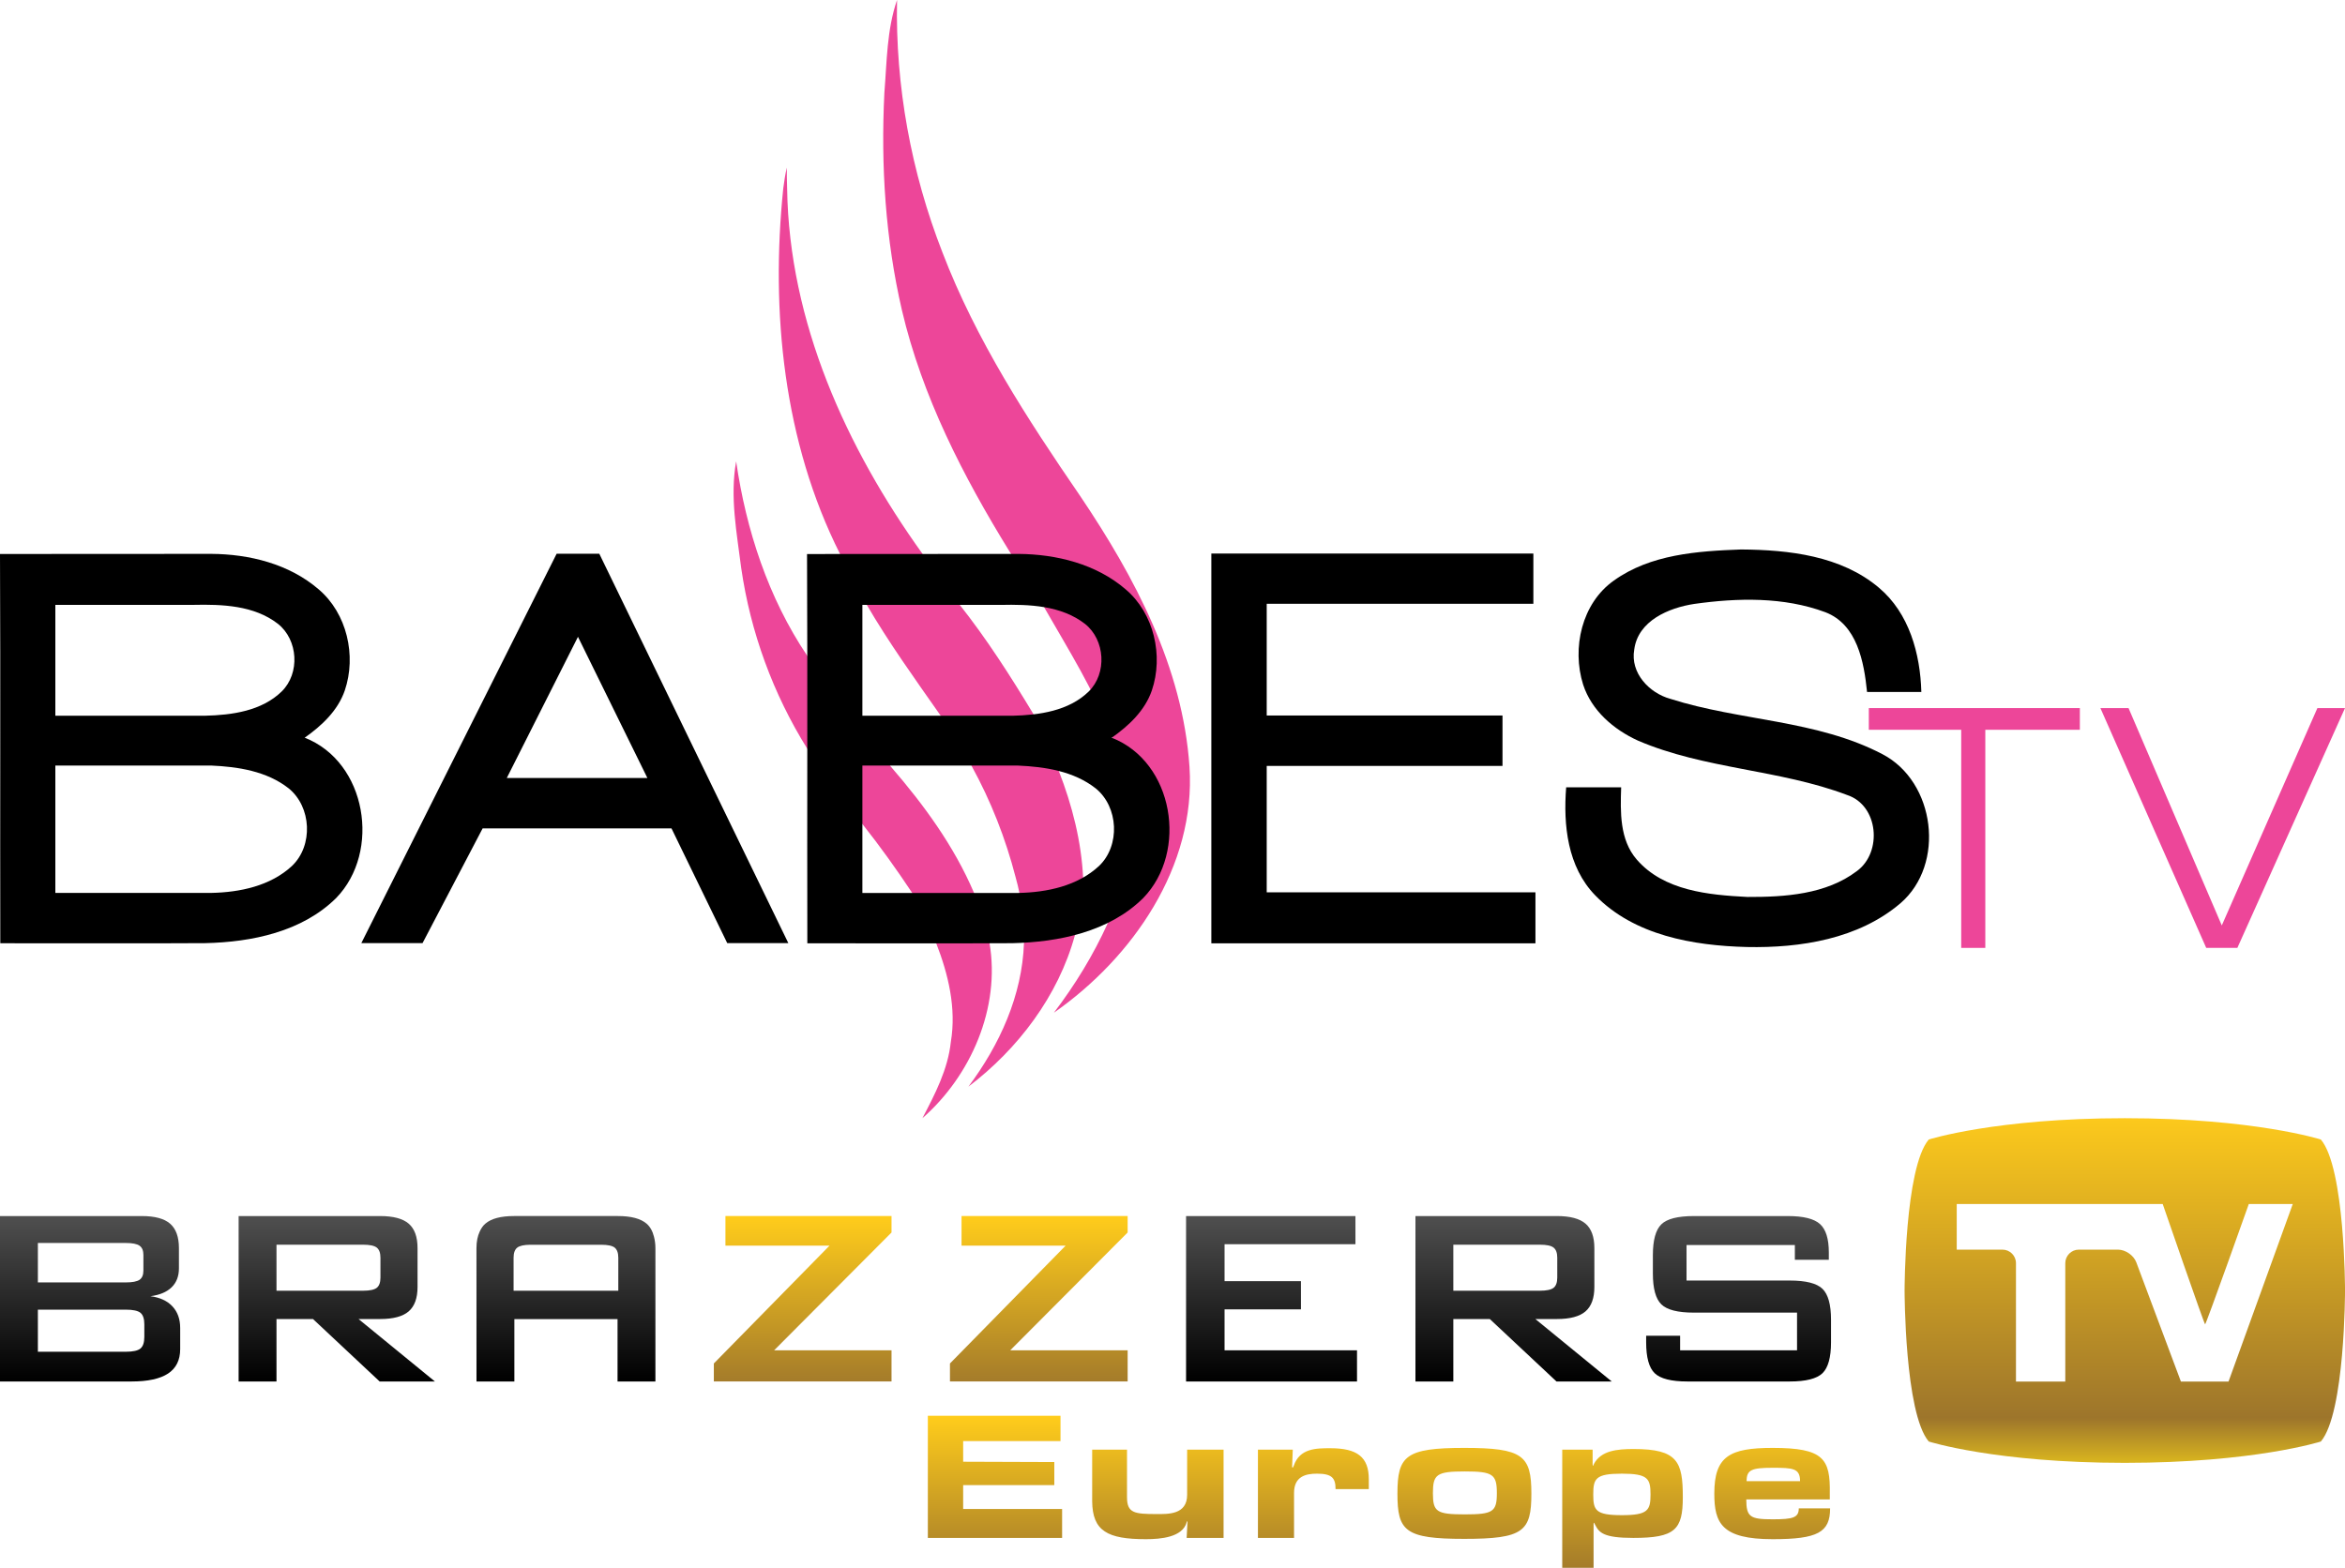
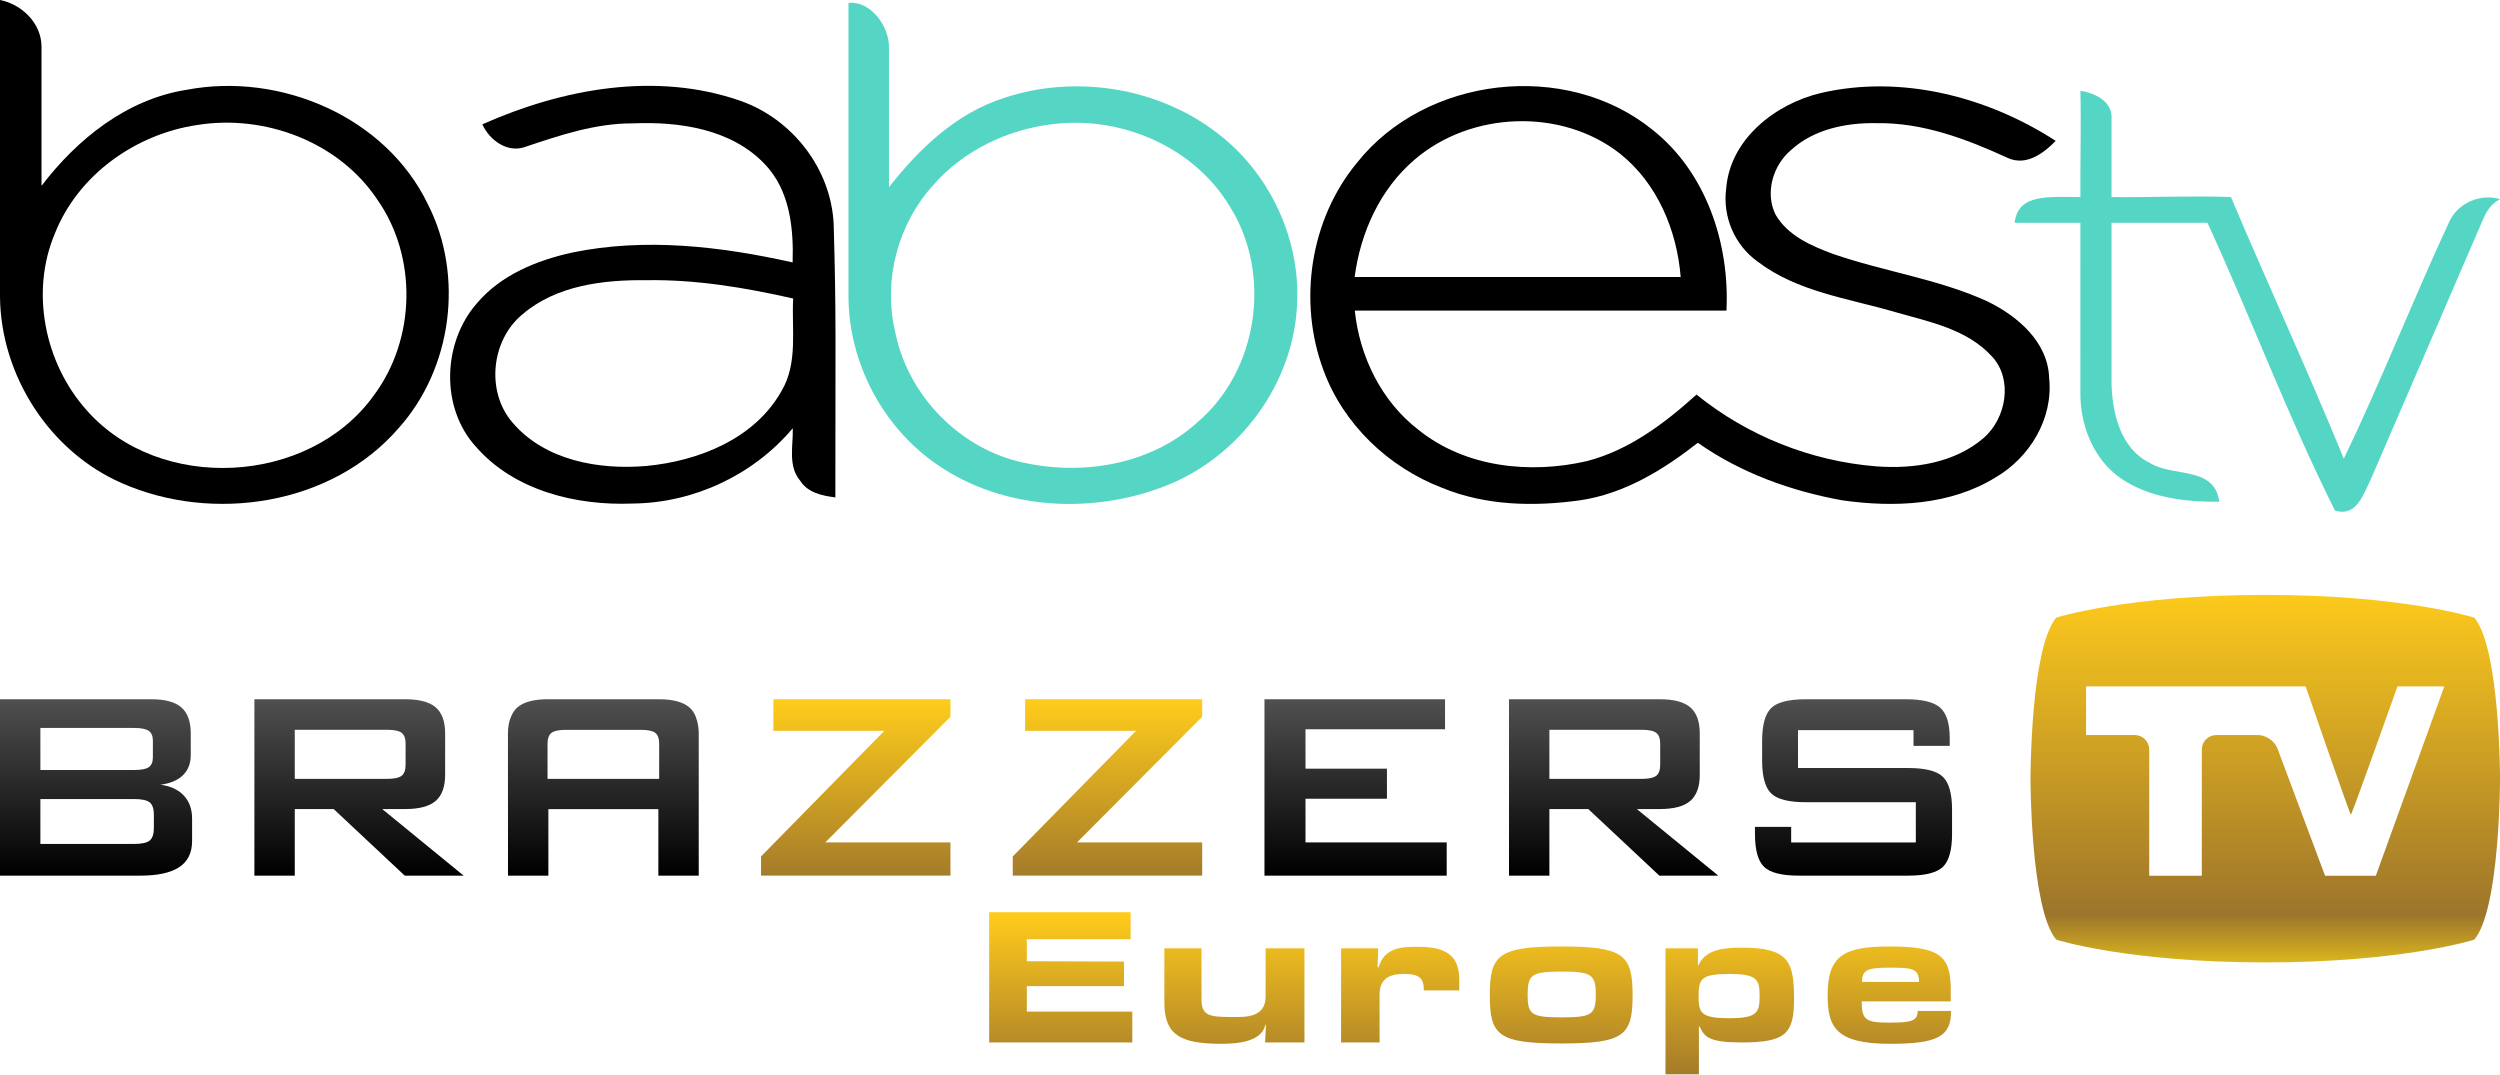
- <svg xmlns="http://www.w3.org/2000/svg" xmlns:xlink="http://www.w3.org/1999/xlink" id="svg36" width="399.97pt" height="267.46pt" version="1.1" viewBox="0 0 399.97 267.46">
+ <svg xmlns="http://www.w3.org/2000/svg" xmlns:xlink="http://www.w3.org/1999/xlink" id="svg36" width="399.97pt" height="171.88pt" version="1.1" viewBox="0 0 399.97 171.88">
  <defs id="defs40">
    <linearGradient id="linearGradient4552" x1="905.79" x2="905.79" y1="472.31" y2="565.27" gradientUnits="userSpaceOnUse" xlink:href="#linearGradient4542" />
    <linearGradient id="linearGradient4542">
      <stop id="stop4538" stop-color="#ffcc1b" offset="0" />
      <stop id="stop4540" stop-color="#a57c2a" offset="1" />
    </linearGradient>
    <linearGradient id="linearGradient4572" x1="1375" x2="1375" y1="287.09" y2="500.47" gradientUnits="userSpaceOnUse" xlink:href="#linearGradient4570" />
    <linearGradient id="linearGradient4570">
      <stop id="stop4566" stop-color="#fcc91c" offset="0" />
      <stop id="stop4574" stop-color="#9d752b" offset=".871" />
      <stop id="stop4568" stop-color="#d9b51f" offset="1" />
    </linearGradient>
    <linearGradient id="linearGradient4520" x1="283.13" x2="283.13" y1="348.2" y2="449.61" gradientUnits="userSpaceOnUse">
      <stop id="stop4514" stop-color="#4f4f4f" offset="0" />
      <stop id="stop4516" offset="1" />
    </linearGradient>
    <linearGradient id="linearGradient4544" x1="629.23" x2="629.23" y1="348.2" y2="449.61" gradientTransform="matrix(.75 0 0 .75 -365.62 178.57)" gradientUnits="userSpaceOnUse" xlink:href="#linearGradient4542" />
    <linearGradient id="linearGradient4579" x1="283.13" x2="283.13" y1="348.2" y2="449.61" gradientUnits="userSpaceOnUse" xlink:href="#linearGradient4520" />
  </defs>
-   <g id="g4688">
-     <g id="g4574" fill="#ed4699">
-       <path id="path2" d="m153 0c-1.75 5.1-1.729 10.531-2.159 15.841-0.62 12.41 0.18 24.939 2.99 37.069 3.45 14.72 10.44 28.33 18.33 41.13 2.122 3.302 4.063 6.423 5.81 9.35 4.571 7.985 8.328 13.828 11.77 22.45 4.77 14.069 2.374 23.019-0.8 31.66-2.46 5.44-5.57 10.511-9.19 15.271 13.43-9.38 24.261-24.97 23.131-41.96-1.15-16.98-9.331-32.37-18.661-46.22-9-13.12-17.76-26.6-23.47-41.52-5.34-13.68-8.05-28.381-7.75-43.071z" />
-       <path id="path4" d="m134.2 28.589c-0.265 1.159-0.451 2.357-0.606 3.571-2.17 21.07 0.06 43.24 9.69 62.36l4.469 8.52c3.84 6.6 8.3 12.79 12.68 19.04 1.862 2.924 3.93 5.985 5.271 8.56 3.3 5.99 5.811 12.389 7.521 19.009 1.046 3.723 1.509 7.448 1.43 11.171-0.3 9.02-4.16 17.44-9.48 24.56 8.46-6.42 15.34-15.489 18.16-25.819 0.831-2.689 1.33-5.878 1.411-9.691-0.29-6.3-1.87-12.48-4.15-18.34-0.943-3.196-2.379-6.392-4.26-9.589-3.92-6.51-8.02-12.93-12.74-18.88l-6.23-8.55c-13.07-18.18-22.771-39.621-23.111-62.331-0.055-1.455-0.052-2.509-0.053-3.59z" />
-       <path id="path6" d="m125.56 78.7c-1.09 6.07 0.11 12.21 0.87 18.25 1.58 10.91 5.429 21.44 11.269 30.79 3.468 4.831 7.054 10.384 9.42 12.87 2.98 3.76 5.77 7.66 8.42 11.65 1.225 2.026 2.655 4.716 4.121 8.6 2.09 5.34 3.479 11.129 2.519 16.879-0.5 4.7-2.69 8.901-4.85 13.021 8.27-7.23 13.34-18.85 11.44-29.9-0.397-2.031-0.395-2.989-2.66-8.59-3.4-7.96-8.55-14.991-14.18-21.501-1.848-2.924-6.796-7.616-14.26-18.92-6.64-9.88-10.41-21.429-12.11-33.149z" />
-     </g>
-     <g id="g4566" fill="#ed4699">
-       <path id="path12" d="m318.75 124.5v-3.7h35.995v3.7h-16.125v37.21h-4.11v-37.21z" />
-       <path id="path14" d="m358.25 120.8h4.8l15.905 37.08 16.305-37.08h4.71l-18.36 40.91h-5.31z" />
-     </g>
-     <g id="g4562">
-       <path id="path25" d="m275.27 99.04c6.25-4.48 14.27-5.03 21.7-5.3 8.15 0.06 17.05 1.06 23.51 6.53 5.16 4.34 7.05 11.27 7.23 17.78h-9.26c-0.52-5.12-1.67-11.52-7.12-13.61-7.1-2.64-14.96-2.45-22.36-1.41-4.33 0.66-9.59 2.86-10.23 7.79-0.7 3.97 2.53 7.4 6.15 8.4 11.87 3.79 24.96 3.57 36.18 9.44 9.03 4.7 10.81 18.78 3.07 25.44-7.16 6.1-17.06 7.65-26.19 7.46-9.14-0.23-19.22-1.97-25.86-8.81-4.74-4.87-5.47-11.99-4.96-18.44h9.38c-0.14 4.21-0.28 8.94 2.66 12.33 4.63 5.34 12.27 6.04 18.88 6.38 6.37 0.02 13.39-0.42 18.66-4.41 4.39-3.2 3.72-11.24-1.68-12.99-11.51-4.36-24.26-4.39-35.63-9.26-4.15-1.88-7.94-5.13-9.38-9.58-1.95-6.21-0.24-13.87 5.25-17.74z" />
-       <path id="path27" d="m0 94.51c17.622 0 24.03 0 36.04-0.02 6.5 0.04 13.29 1.72 18.31 6.05 4.84 4.11 6.47 11.32 4.46 17.25-1.19 3.45-3.93 6.01-6.84 8.06 10.59 4.14 13.05 19.44 5.37 27.35-5.83 5.77-14.39 7.52-22.33 7.7-11.65 0.07-19.503 7e-3 -34.96 0.02-0.05-22.14 0.05-44.27-0.05-66.41m9.44 8.68v18.91h25.59c4.55-0.11 9.61-0.81 13.02-4.14 3.15-3.1 2.81-8.8-0.65-11.54-4.07-3.15-9.49-3.34-14.44-3.23h-23.52m0 49.14h26.6c4.87-0.1 10.07-1.18 13.75-4.59 3.67-3.48 3.35-10.1-0.57-13.26-3.73-2.93-8.64-3.68-13.23-3.88h-26.55z" />
-       <path id="path29" d="m94.94 94.47h7.28l32.24 66.425h-10.42l-9.51-19.575h-32.21l-10.25 19.575h-10.44m24.81-28.17h23.98l-11.84-24.085z" />
-       <path id="path27-2" d="m137.65 94.517c17.622 0 24.03 0 36.04-0.02 6.5 0.04 13.29 1.72 18.31 6.05 4.84 4.11 6.47 11.32 4.46 17.25-1.19 3.45-3.93 6.01-6.84 8.06 10.59 4.14 13.05 19.44 5.37 27.35-5.83 5.77-14.39 7.52-22.33 7.7-11.65 0.07-19.503 7e-3 -34.96 0.02-0.05-22.14 0.05-44.27-0.05-66.41m9.44 8.68v18.91h25.59c4.55-0.11 9.61-0.81 13.02-4.14 3.15-3.1 2.81-8.8-0.65-11.54-4.07-3.15-9.49-3.34-14.44-3.23h-23.52m0 49.14h26.6c4.87-0.1 10.07-1.18 13.75-4.59 3.67-3.48 3.35-10.1-0.57-13.26-3.73-2.93-8.64-3.68-13.23-3.88h-26.55z" />
-       <path id="path33" d="m206.61 94.435h54.925v8.57h-45.48v19.06h40.215v8.6h-40.215v21.565h45.835v8.7h-55.28z" />
-     </g>
-   </g>
-   <g id="g4673" transform="matrix(.36622 0 0 .36622 117.64 46.608)">
+   <g id="g4673" transform="matrix(.36622 0 0 .36622 117.64 -48.979)">
    <g id="g4662">
      <path id="path4-6" d="m11.236 516.27v-8.382l53.882-54.898h-48.482v-13.782h77.355v7.657l-54.68 54.895h54.68v14.51h-82.755zm109.97 0v-8.382l53.878-54.898h-48.484v-13.782h77.362v7.657l-54.688 54.895h54.688v14.51h-82.755z" fill="url(#linearGradient4544)" stroke-width=".75" />
      <g id="g4556" transform="matrix(.75 0 0 .75 -365.62 178.57)" fill="url(#linearGradient4579)">
        <path id="path2-0" d="m59.188 450.28v-102.75h88.08c8.096 0 13.958 1.585 17.589 4.765 3.631 3.177 5.443 8.228 5.443 15.159v12.547c0 4.923-1.522 8.859-4.565 11.81-3.049 2.944-7.424 4.776-13.122 5.494 5.895 0.777 10.446 2.88 13.648 6.312 3.215 3.434 4.821 7.912 4.821 13.415v13.124c0 6.812-2.498 11.863-7.486 15.17-4.991 3.3-12.576 4.953-22.749 4.953h-81.659zm78.066-86.03h-54.543v24.5h54.544c4.142 0 7.005-0.552 8.601-1.65 1.585-1.105 2.385-3.016 2.385-5.737v-9.724c0-2.653-0.8-4.552-2.385-5.682-1.597-1.138-4.46-1.707-8.602-1.707zm0 41.41h-54.543v26.15h54.544c4.532 0 7.591-0.679 9.187-2.038 1.589-1.361 2.373-3.759 2.373-7.189v-7.782c0-3.434-0.785-5.816-2.373-7.152-1.597-1.325-4.656-1.989-9.188-1.989zm70.116 44.62v-102.75h87.875c8.167 0 14.081 1.572 17.737 4.716 3.659 3.14 5.495 8.212 5.495 15.207v24.109c0 6.936-1.836 11.993-5.495 15.168-3.656 3.166-9.57 4.754-17.737 4.754h-13.415l47.435 38.794h-34.311l-41.41-38.794h-22.655v38.794zm77.281-84.962h-53.763v28.586h53.763c4.146 0 6.978-0.602 8.502-1.806 1.523-1.19 2.289-3.318 2.289-6.361v-12.346c0-2.98-0.766-5.072-2.289-6.274-1.523-1.197-4.356-1.799-8.502-1.799zm180.64-4.998c-0.857-3.385-2.331-6.129-4.594-8.081-3.675-3.131-9.562-4.715-17.731-4.715h-64.634c-8.161 0-14.102 1.584-17.737 4.715 0 5e-3 -9e-3 9e-3 -9e-3 9e-3 -4e-3 4e-3 -8e-3 4e-3 -8e-3 8e-3 -1.506 1.29-2.618 2.976-3.503 4.921-1.286 2.777-2.011 6.152-2.011 10.293l0.021 82.819h23.523v-38.766h64.064v38.765h23.519v-82.82c0-2.698-0.349-5.024-0.9-7.148zm-87.171 33.592v-20.515c0-2.974 0.762-5.07 2.287-6.265 1.466-1.154 4.169-1.744 8.058-1.785h43.891c4.172 0 6.982 0.59 8.521 1.763 1.5 1.228 2.27 3.318 2.27 6.31v20.492z" />
        <path id="path6-5" d="m795.72 450.28v-102.75h105.18v17.49h-81.274v22.951h47.435v17.5h-47.435v25.461h82.25v19.346h-106.16zm142.44 0v-102.75h87.885c8.153 0 14.071 1.572 17.731 4.716 3.66 3.14 5.493 8.212 5.493 15.207v24.109c0 6.936-1.834 11.993-5.493 15.168-3.659 3.166-9.577 4.754-17.731 4.754h-13.428l47.443 38.794h-34.309l-41.422-38.794h-22.647v38.794zm77.274-84.962h-53.752v28.586h53.751c4.149 0 6.99-0.602 8.506-1.806 1.523-1.19 2.285-3.318 2.285-6.361v-12.346c0-2.98-0.762-5.072-2.285-6.274-1.515-1.197-4.356-1.799-8.505-1.799zm158.34 0.197h-67.271v22.066h64.052c10.048 0 16.843 1.715 20.38 5.156 3.522 3.434 5.294 9.817 5.294 19.145v14.094c0 9.336-1.772 15.719-5.294 19.162-3.537 3.422-10.331 5.141-20.38 5.141h-63.47c-10.048 0-16.835-1.719-20.368-5.141-3.533-3.443-5.29-9.826-5.29-19.162v-4.115h21.088v9.072h72.611v-23.423h-64.06c-9.976 0-16.72-1.721-20.219-5.154-3.502-3.43-5.248-9.82-5.248-19.154v-11.37c0-9.331 1.746-15.709 5.248-19.152 3.499-3.438 10.243-5.149 20.219-5.149h58.329c9.662 0 16.307 1.65 19.978 4.953 3.659 3.312 5.493 9.174 5.493 17.596v4.591h-21.092z" />
      </g>
      <g id="g10" transform="matrix(.75 0 0 .75 -365.62 178.57)" fill="url(#linearGradient4572)">
        <path id="path8" d="m1500.4 299.99s-41.51-13.243-121.74-13.243c-80.24 0-121.74 13.243-121.74 13.243-15.009 17.661-15.009 93.791-15.009 93.791s0 76.129 15.009 93.791c0 0 41.502 13.25 121.74 13.25 80.229 0 121.74-13.25 121.74-13.25 15.013-17.662 15.013-93.791 15.013-93.791s0-76.13-15.013-93.791zm-57.327 150.34h-29.567l-27.718-74.091c-1.623-4.318-6.714-7.854-11.323-7.854h-24.376c-4.613 0-8.383 3.774-8.383 8.39v73.555h-30.631v-73.555c0-4.616-3.774-8.39-8.391-8.39h-28.392v-28.354h127.9s25.873 75.014 26.347 74.738c0.754-0.446 27.132-74.738 27.132-74.738h27.3z" fill="url(#linearGradient4572)" />
      </g>
      <g id="g14" transform="matrix(.75 0 0 .75 -365.62 178.57)" fill="url(#linearGradient4552)">
        <path id="path12-1" d="m635.37 547.44v-75.863h82.382v15.706h-60.454v12.843l56.601 0.199v14.32h-56.601v14.818h61.443v17.978h-83.371zm160.72 0 0.494-9.679c0-0.892-0.197-1.087-0.494 0-2.569 9.285-16.1 10.469-25.287 10.469-23.905 0-33.192-5.037-33.389-23.509v-32.103h21.633v29.534c0 9.878 4.544 10.471 18.472 10.471 6.915 0 18.868 0.494 18.868-11.953v-28.053h22.621v54.821h-22.918zm92.46-30.326c0-6.913-2.272-9.579-11.556-9.579-6.913 0-14.224 1.678-14.224 11.953v27.953h-22.422v-54.821h21.633l-0.396 10.27c0 1.286 0.396 1.286 0.988-0.195 3.654-10.965 14.025-10.965 22.721-10.965 16.791 0 23.903 5.531 23.903 19.262v6.123h-20.647zm79.916 30.917c-36.845 0-41.489-4.838-41.489-28.15 0-23.411 5.038-28.35 41.489-28.35 36.447 0 41.684 4.741 41.684 28.35 0 23.509-4.84 28.15-41.684 28.15zm0.395-41.881c-17.582 0-19.853 1.778-19.853 13.532 0 11.56 2.272 13.139 19.853 13.139 17.386 0 19.855-1.579 19.855-13.139 0-11.754-2.469-13.532-19.855-13.532zm104.61 41.29c-18.472 0-21.237-3.26-23.706-8.1-0.792-1.579-0.988-1.975-0.988 0v26.671h-19.461v-73.392h18.868v8.888c0 1.581 0.394 1.382 0.789 0 4.446-8.295 14.324-9.285 24.696-9.285 27.362 0 30.524 7.903 30.524 29.93 0 20.251-4.842 25.288-30.722 25.288zm-7.113-39.906c-16.397 0-17.781 3.06-17.781 12.94 0 9.779 1.384 12.841 17.781 12.841 16.2 0 17.78-3.062 17.78-12.841 1e-3 -9.879-1.58-12.94-17.78-12.94zm93.646 40.696c-31.806 0-36.252-10.075-36.252-28.349 0-23.213 9.581-28.35 36.252-28.35 31.609 0 35.858 6.716 35.462 28.35v3.656h-51.861c0 10.963 2.471 12.347 16.399 12.347 12.544 0 16.2-0.99 16.2-6.815h19.461c0 14.912-7.706 19.161-35.661 19.161zm0-44.352c-13.137 0-16.2 1.284-16.2 8.297h33.19c0-8-4.446-8.297-16.99-8.297z" fill="url(#linearGradient4552)" />
      </g>
    </g>
  </g>
+   <g id="g879" transform="matrix(1.0815 0 0 1.0815 .00074438 0)">
+     <g id="#000000ff" transform="translate(-16.395,-13.1)">
+       <path id="path2-03" d="m16.395 13.1c3.24 0.64 6.13 3.45 6.14 6.88v20.61c5.31-6.95 12.635-12.83 21.495-14.21 13.84-2.63 29.44 3.99 35.67 16.95 5.38 10.58 3.58 24.29-4.35 33.12-9.86 11.39-27.45 14.06-40.94 8.12-10.69-4.68-17.885-15.9-18.015-27.52v-43.95m29.115 18.5c-9.08 1.36-17.54 7.36-20.98 16-3.68 8.66-1.54 19.2 4.66 26.16 10.8 12.32 32.95 11.14 42.49-2.15 6.2-8.29 6.5-20.41 0.57-28.93-5.7-8.6-16.7-12.72-26.74-11.08z" />
+       <path id="path4-0" d="m87.75 31.49c11.86-5.27 25.67-7.85 38.22-3.46 7.66 2.71 13.36 10.04 13.75 18.21 0.39 13.47 0.25 16.934 0.25 40.44-1.95-0.24-4.1-0.69-5.22-2.49-1.83-2.18-1-5.16-1.08-7.74-5.82 6.92-14.65 11.06-23.69 11.14-8.37 0.34-17.58-1.92-23.24-8.47-5.22-5.79-4.86-15.38 0.2-21.15 3.54-4.19 8.86-6.36 14.1-7.51 10.79-2.23 21.96-0.92 32.61 1.46 0.16-5.08-0.41-10.66-4.1-14.52-4.95-5.23-12.67-6.34-19.53-6.05-5.53-0.02-10.79 1.75-15.96 3.49-2.62 0.93-5.27-1.02-6.31-3.35m5.92 28.12c-4.63 3.82-5.41 11.44-1.45 16.01 4.78 5.61 12.8 7.02 19.8 6.41 7.72-0.73 16.02-4.01 19.98-11.08 2.47-4.13 1.48-9.13 1.73-13.69-7.13-1.62-14.4-2.83-21.72-2.71-6.36-0.07-13.33 0.76-18.34 5.06z" />
+       <path id="path6-8" d="m217.15 37.16c10.17-12.8 30.85-15.18 43.6-4.94 8.02 6.27 11.54 16.885 11.04 26.825h-54.98c0.71 6.83 3.97 13.485 9.49 17.695 6.92 5.53 16.48 6.52 24.9 4.56 6.21-1.62 11.48-5.6 16.16-9.83 7.54 6.11 16.93 9.85 26.6 10.62 5.53 0.41 11.57-0.48 15.89-4.21 3.31-2.89 4.36-8.58 1.27-11.99-3.68-4.1-9.34-5.19-14.39-6.63-6.92-2.03-14.47-2.98-20.35-7.48-3.39-2.43-5.18-6.64-4.63-10.77 0.56-7.33 7.27-12.55 14-14.15 11.9-2.76 24.63 0.53 34.75 7.08-1.81 1.86-4.39 3.77-7.1 2.52-6.11-2.8-12.61-5.26-19.44-5.14-4.47-0.08-9.24 0.89-12.62 3.98-2.68 2.26-3.88 6.35-2.28 9.56 1.81 3.11 5.29 4.62 8.52 5.81 7.52 2.61 15.54 3.69 22.81 7.01 4.47 2.18 9 6.02 9.14 11.39 0.62 5.95-2.87 11.72-7.94 14.66-6.73 4.15-15.01 4.46-22.63 3.39-7.6-1.37-15.05-4.05-21.4-8.52-5.13 4.02-10.92 7.57-17.49 8.52-6.8 0.94-13.95 0.79-20.37-1.87-7.91-3.03-14.59-9.39-17.52-17.38-3.8-10.16-1.99-22.32 4.97-30.71m8.49-0.43c-5.1 4.36-7.99 10.78-8.85 17.35h48.23c-0.55-6.9-3.45-13.84-8.95-18.23-8.68-6.83-22.11-6.29-30.43 0.88z" />
+     </g>
+     <g id="#55d6c5ff" transform="translate(-16.395,-13.1)" fill="#55d6c5">
+       <path id="path9" d="m141.91 13.53c3.21-0.35 5.92 3.31 5.99 6.37v20.89c4.49-5.71 9.94-10.93 17.01-13.2 10.46-3.49 22.66-1.6 31.45 5.11 7.74 5.83 12.38 15.55 11.92 25.25-0.44 11.81-8.46 22.72-19.42 27.01-10.85 4.27-24.02 3.61-33.76-3.08-8.1-5.52-13.16-15.11-13.19-24.9v-43.45m30.37 17.92c-6.76 0.75-13.3 3.87-17.81 9.01-5.21 5.71-7.44 13.99-5.69 21.53 1.74 9.25 9.15 17.12 18.3 19.38 9.05 2.22 19.44 0.6 26.47-5.82 9.01-7.67 11.06-21.98 4.75-31.94-5.27-8.77-16-13.36-26.02-12.16z" />
+       <path id="path11" d="m324.15 26.53c2.04 0.29 4.477 1.464 4.608 3.7v12.02c5.88 0.07 11.78-0.22 17.66 0 5.47 12.91 11.39 25.72 16.7 38.7 5.58-11.57 10.25-23.58 15.68-35.22 1.31-2.65 4.6-4.03 7.43-3.17-1.49 0.801-2.053 1.916-2.649 3.298-5.495 12.734-10.975 25.467-16.491 38.192-1.09 2.2-2.1 5.56-5.27 4.59-6.96-13.87-12.38-28.47-18.87-42.58h-14.19v23.88c0.13 4.38 1.37 9.57 5.69 11.65 3.43 2.15 9.52 0.38 10.26 5.74-5.02 0.03-10.35-0.57-14.6-3.48-4.08-2.84-6.048-7.97-5.958-12.82-0.02-8.32 0.01-16.65 0-24.97l-9.732 2.5e-4c0.493-4.363 5.059-3.81 9.732-3.81-0.04-5.24 0.13-10.48 0-15.72z" />
+     </g>
+   </g>
</svg>
